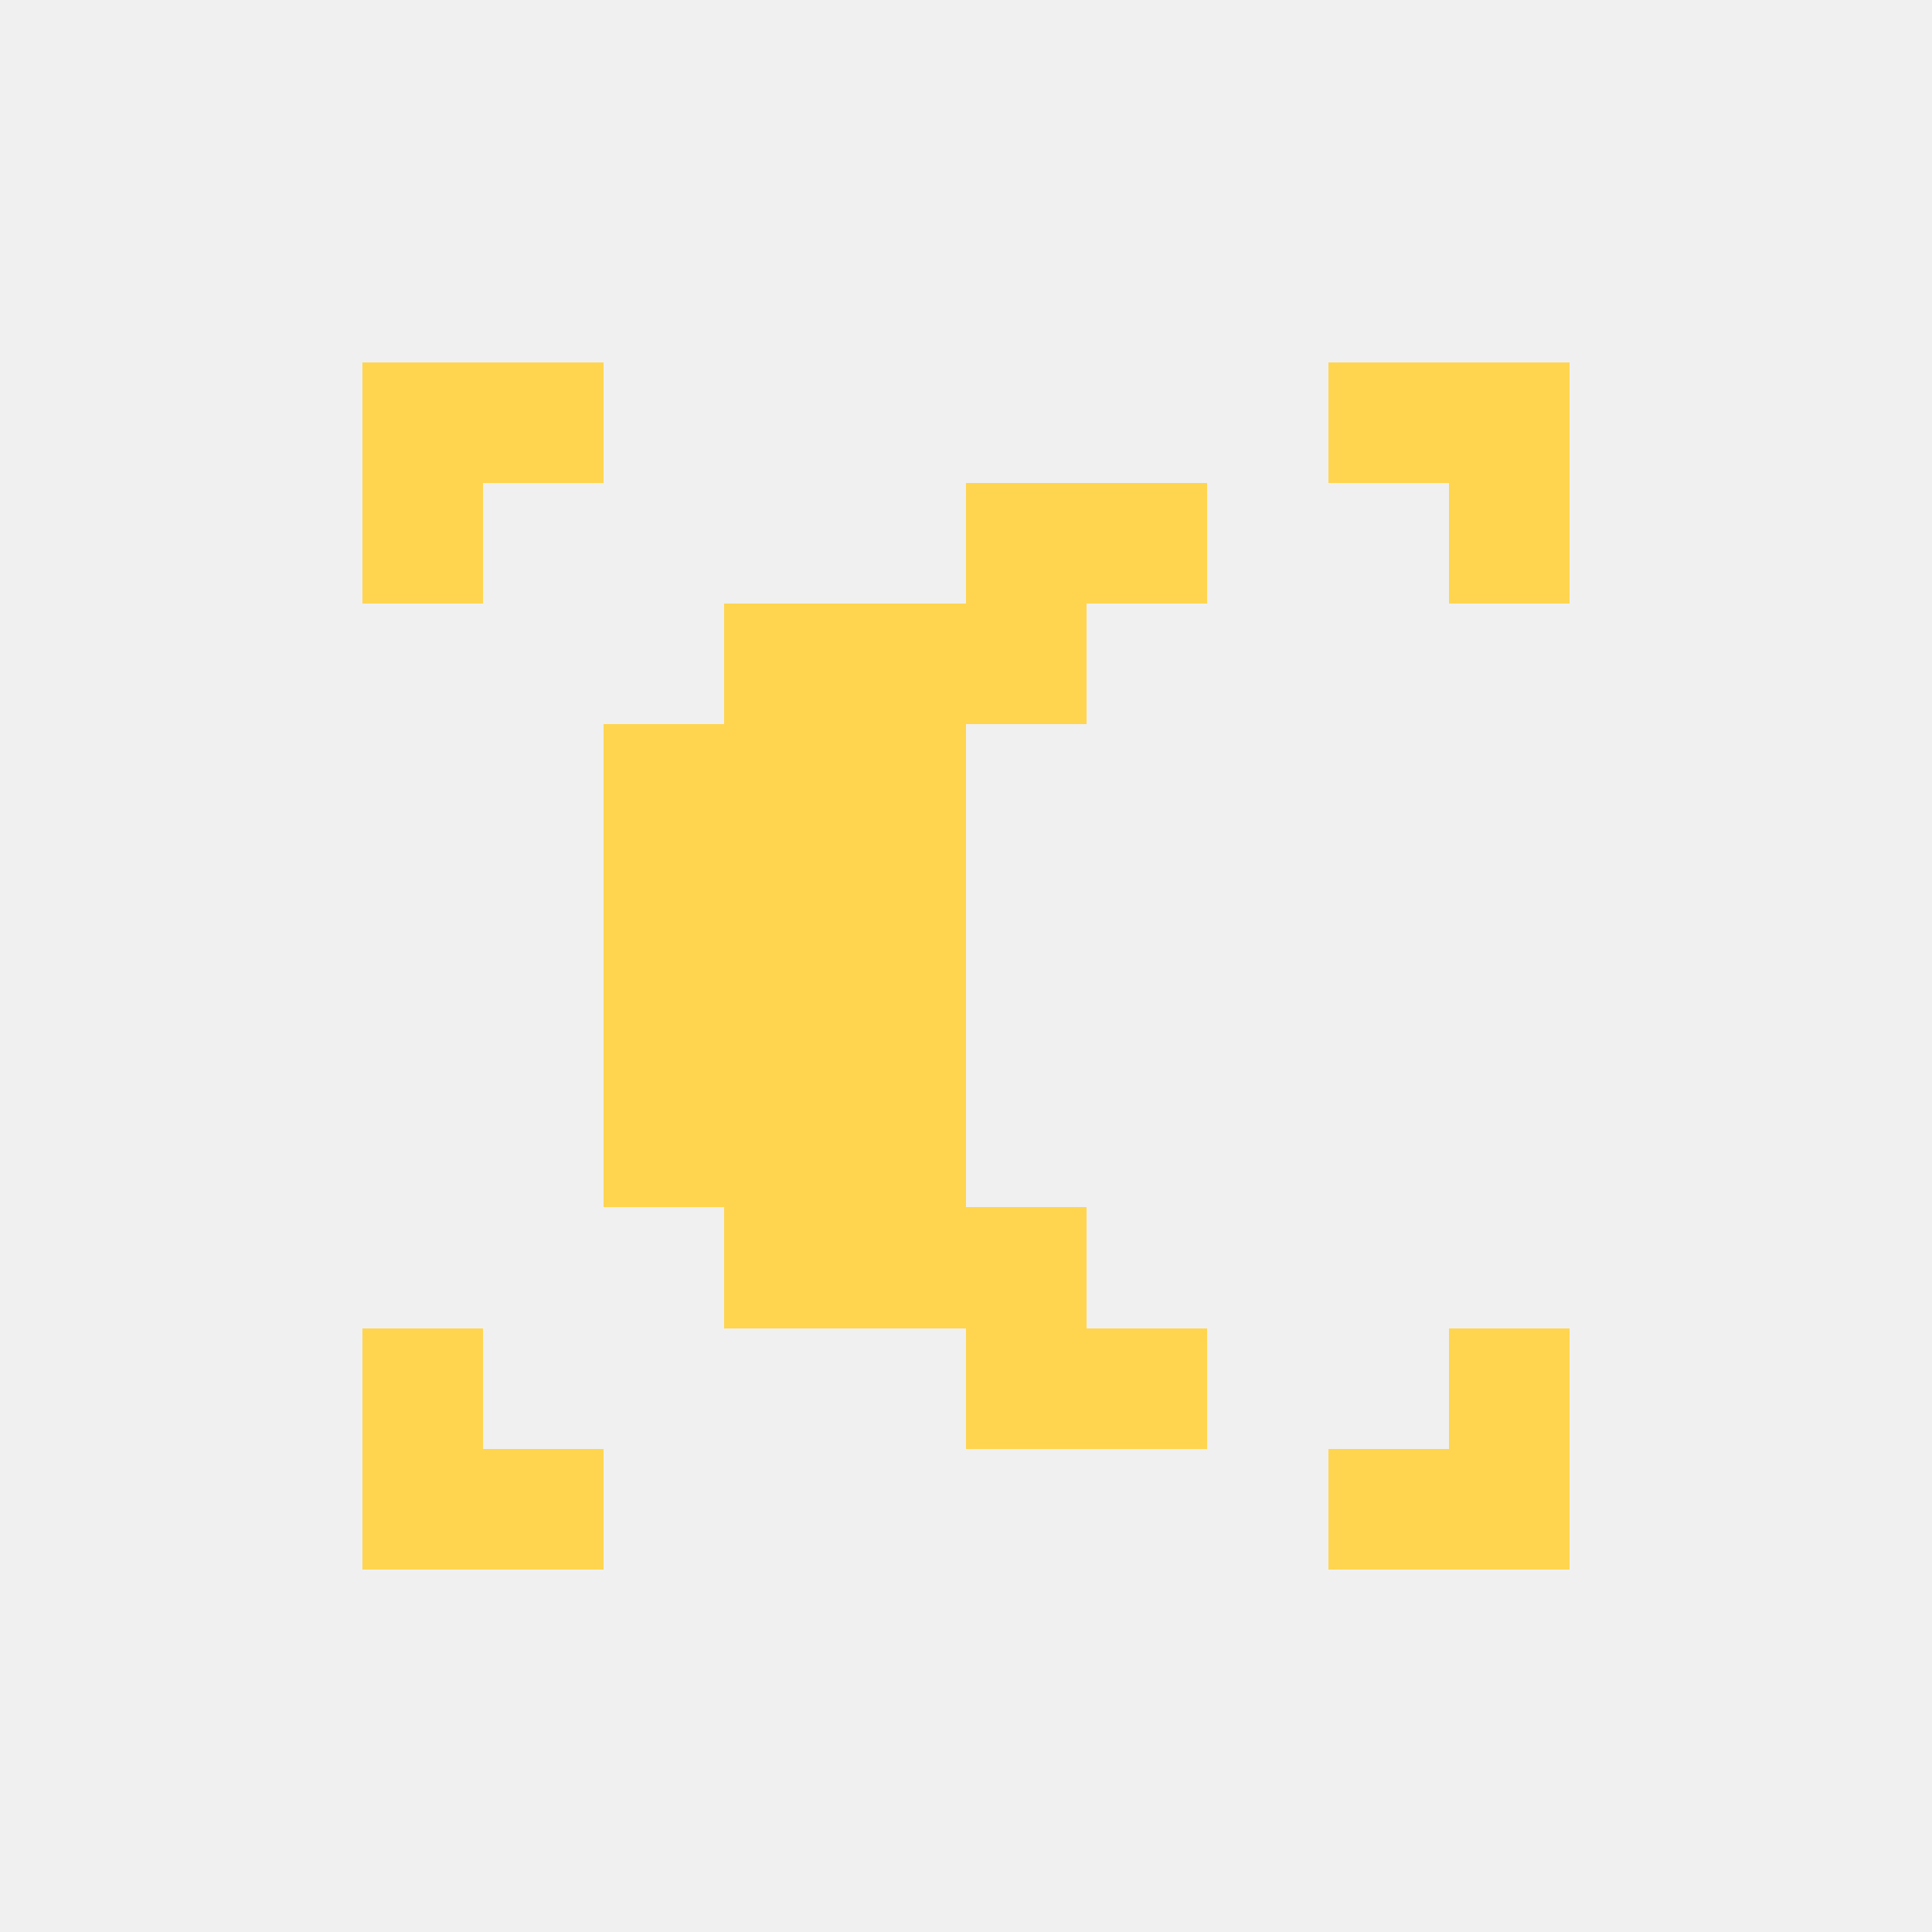
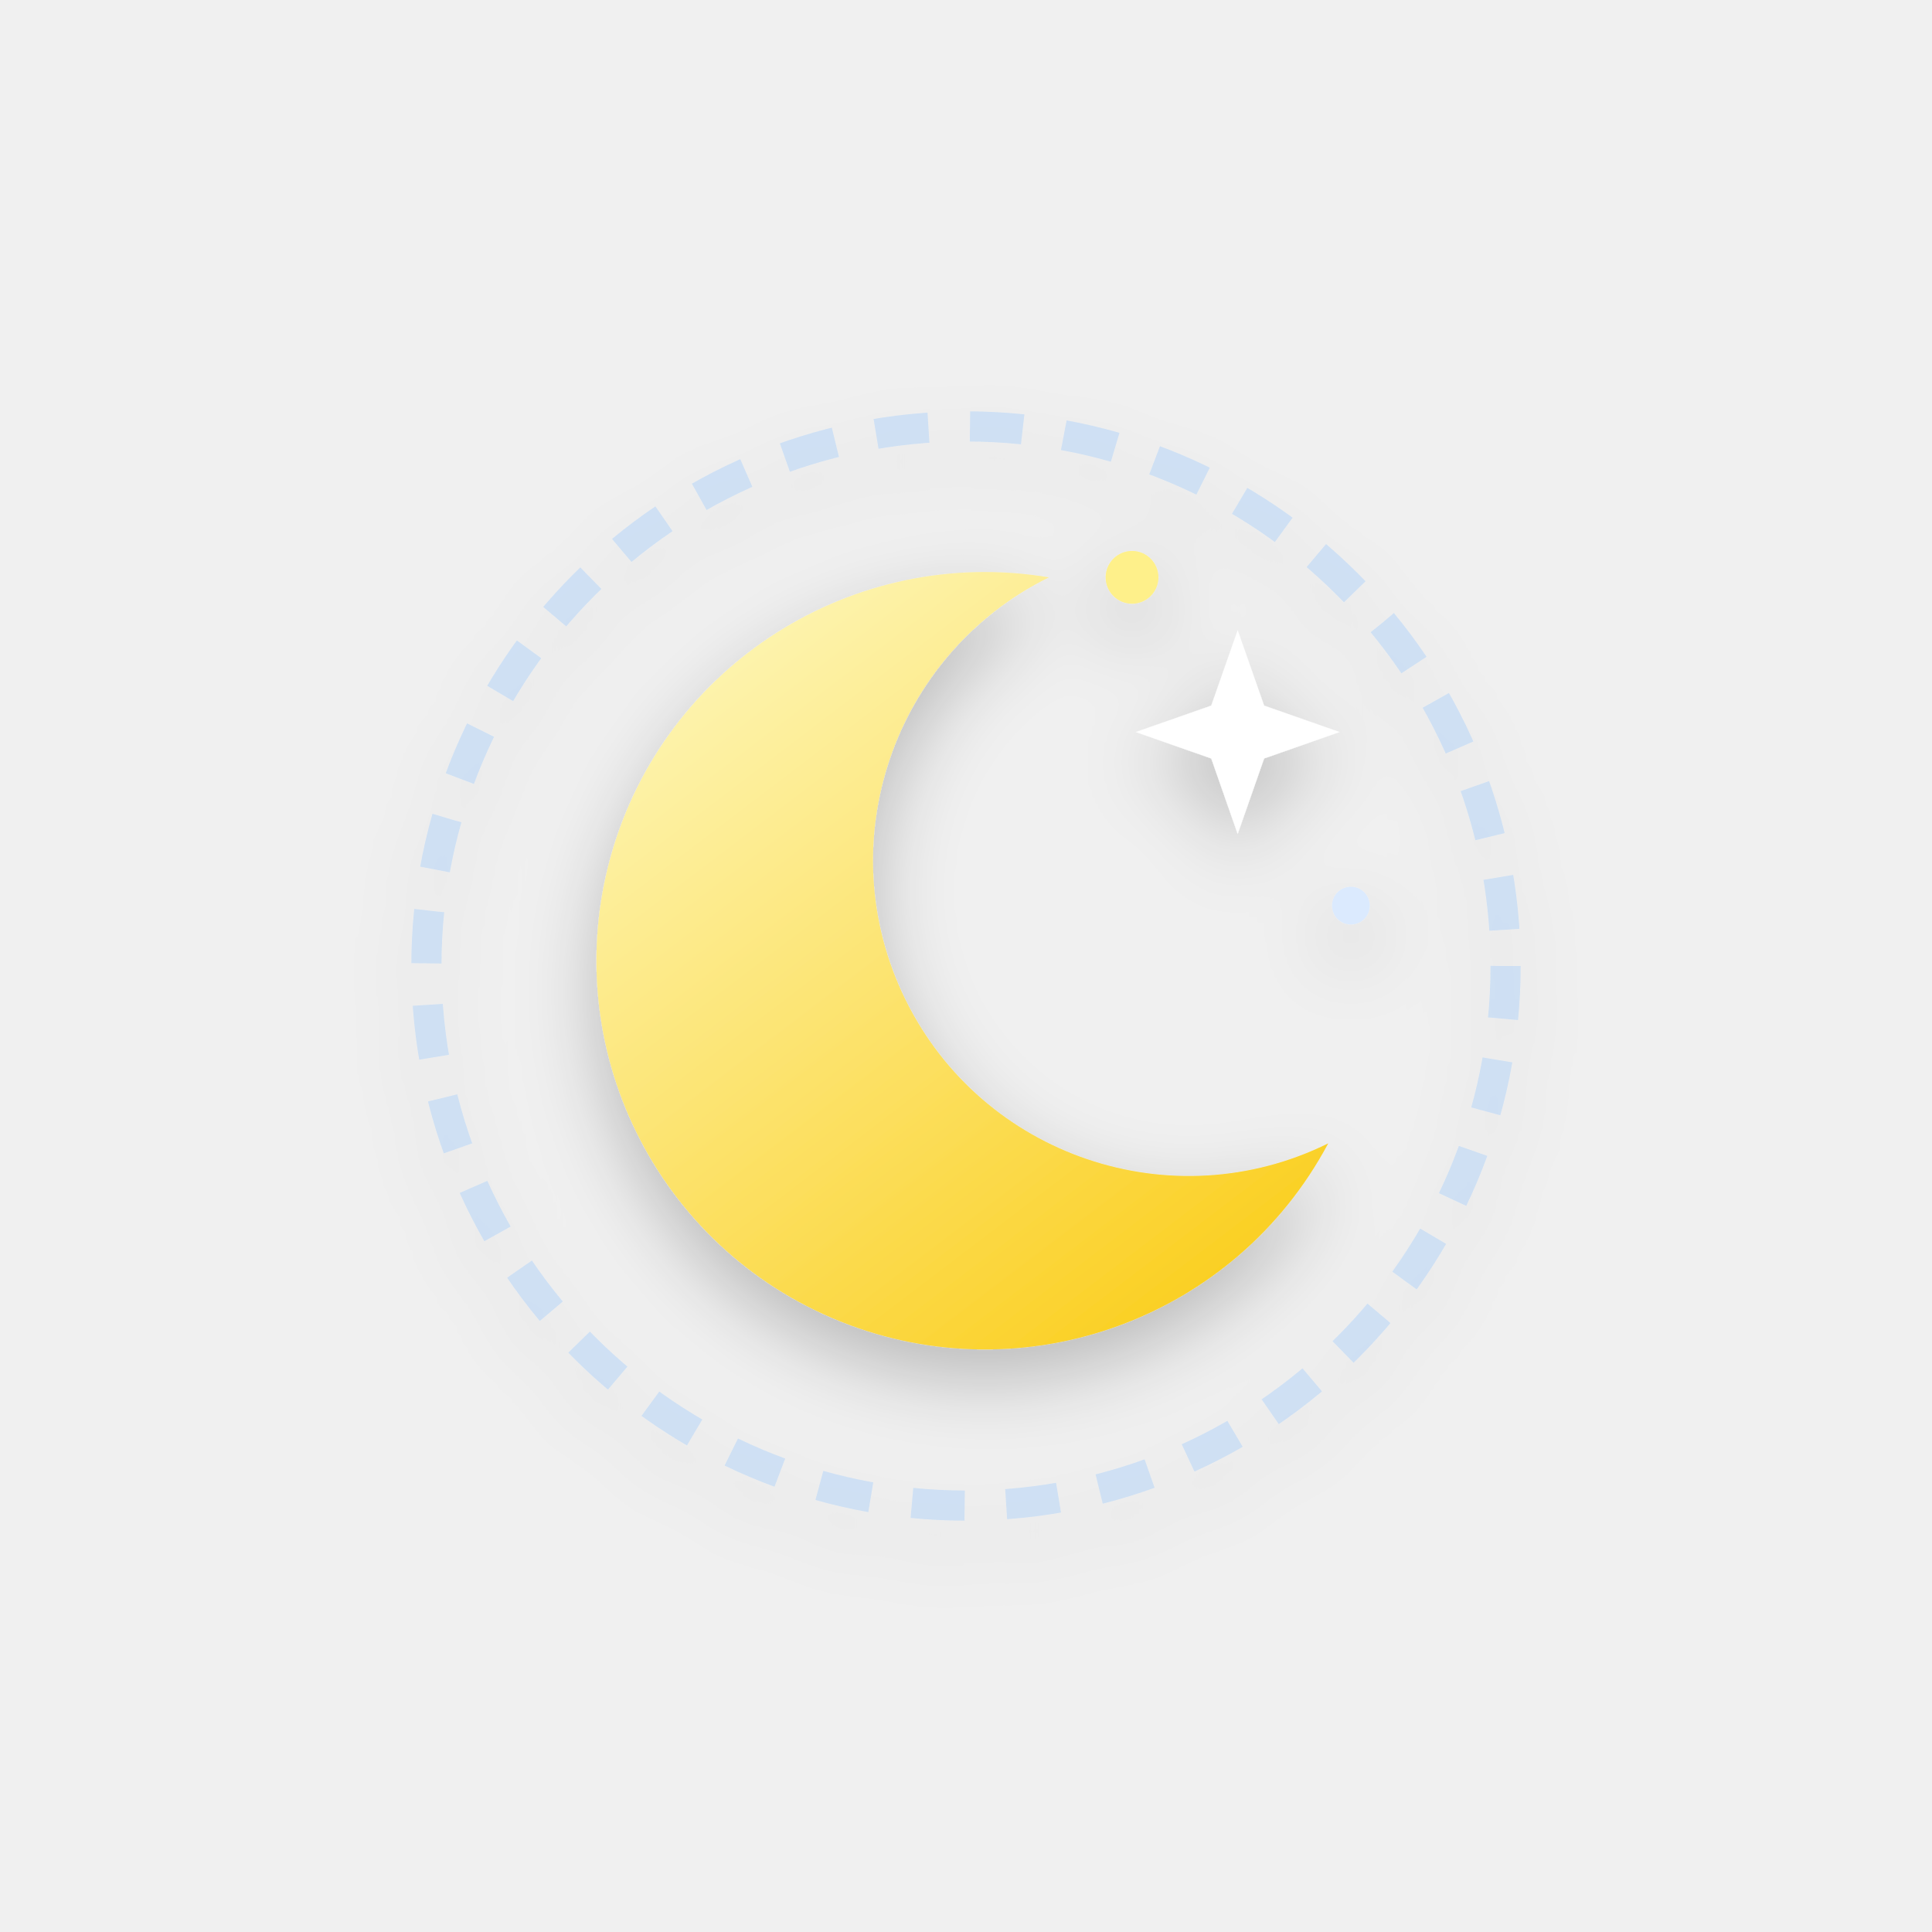
- <svg xmlns="http://www.w3.org/2000/svg" viewBox="0 0 1024 1024" shape-rendering="crispEdges">
-   <path fill="#FFD54F" d="M192 192h128v64h-128zM192 256h64v64h-64zM704 192h128v64h-128zM768 256h64v64h-64zM192 768h128v64h-128zM192 704h64v64h-64zM704 768h128v64h-128zM768 704h64v64h-64zM512 256h128v64h-128zM384 320h192v64h-192zM320 384h192v256h-192zM384 640h192v64h-192zM512 704h128v64h-128z" />
+ <svg xmlns="http://www.w3.org/2000/svg" viewBox="0 0 1024 1024" width="1024" height="1024">
+   <defs>
+     <filter id="sh" x="-20%" y="-20%" width="140%" height="140%">
+       <feDropShadow dx="0" dy="16" stdDeviation="20" flood-color="#000000" flood-opacity="0.22" />
+     </filter>
+     <linearGradient id="moon" x1="340" y1="300" x2="660" y2="720" gradientUnits="userSpaceOnUse">
+       <stop offset="0%" stop-color="#FEF9C3" />
+       <stop offset="100%" stop-color="#FACC15" />
+     </linearGradient>
+   </defs>
+   <g filter="url(#sh)">
+     <circle cx="512" cy="512" r="286" fill="none" stroke="#93C5FD" stroke-opacity="0.34" stroke-width="16" stroke-dasharray="28 22" />
+     <path d="M 556 306 A 206 206 0 1 0 704 606 A 164 164 0 1 1 556 306 Z" fill="url(#moon)" />
+     <path d="M 656 334 L 670 374 L 710 388 L 670 402 L 656 442 L 642 402 L 602 388 L 642 374 Z" fill="#FFFFFF" />
+     <circle cx="600" cy="306" r="14" fill="#FEF08A" />
+     <circle cx="716" cy="480" r="10" fill="#DBEAFE" />
+   </g>
</svg>
